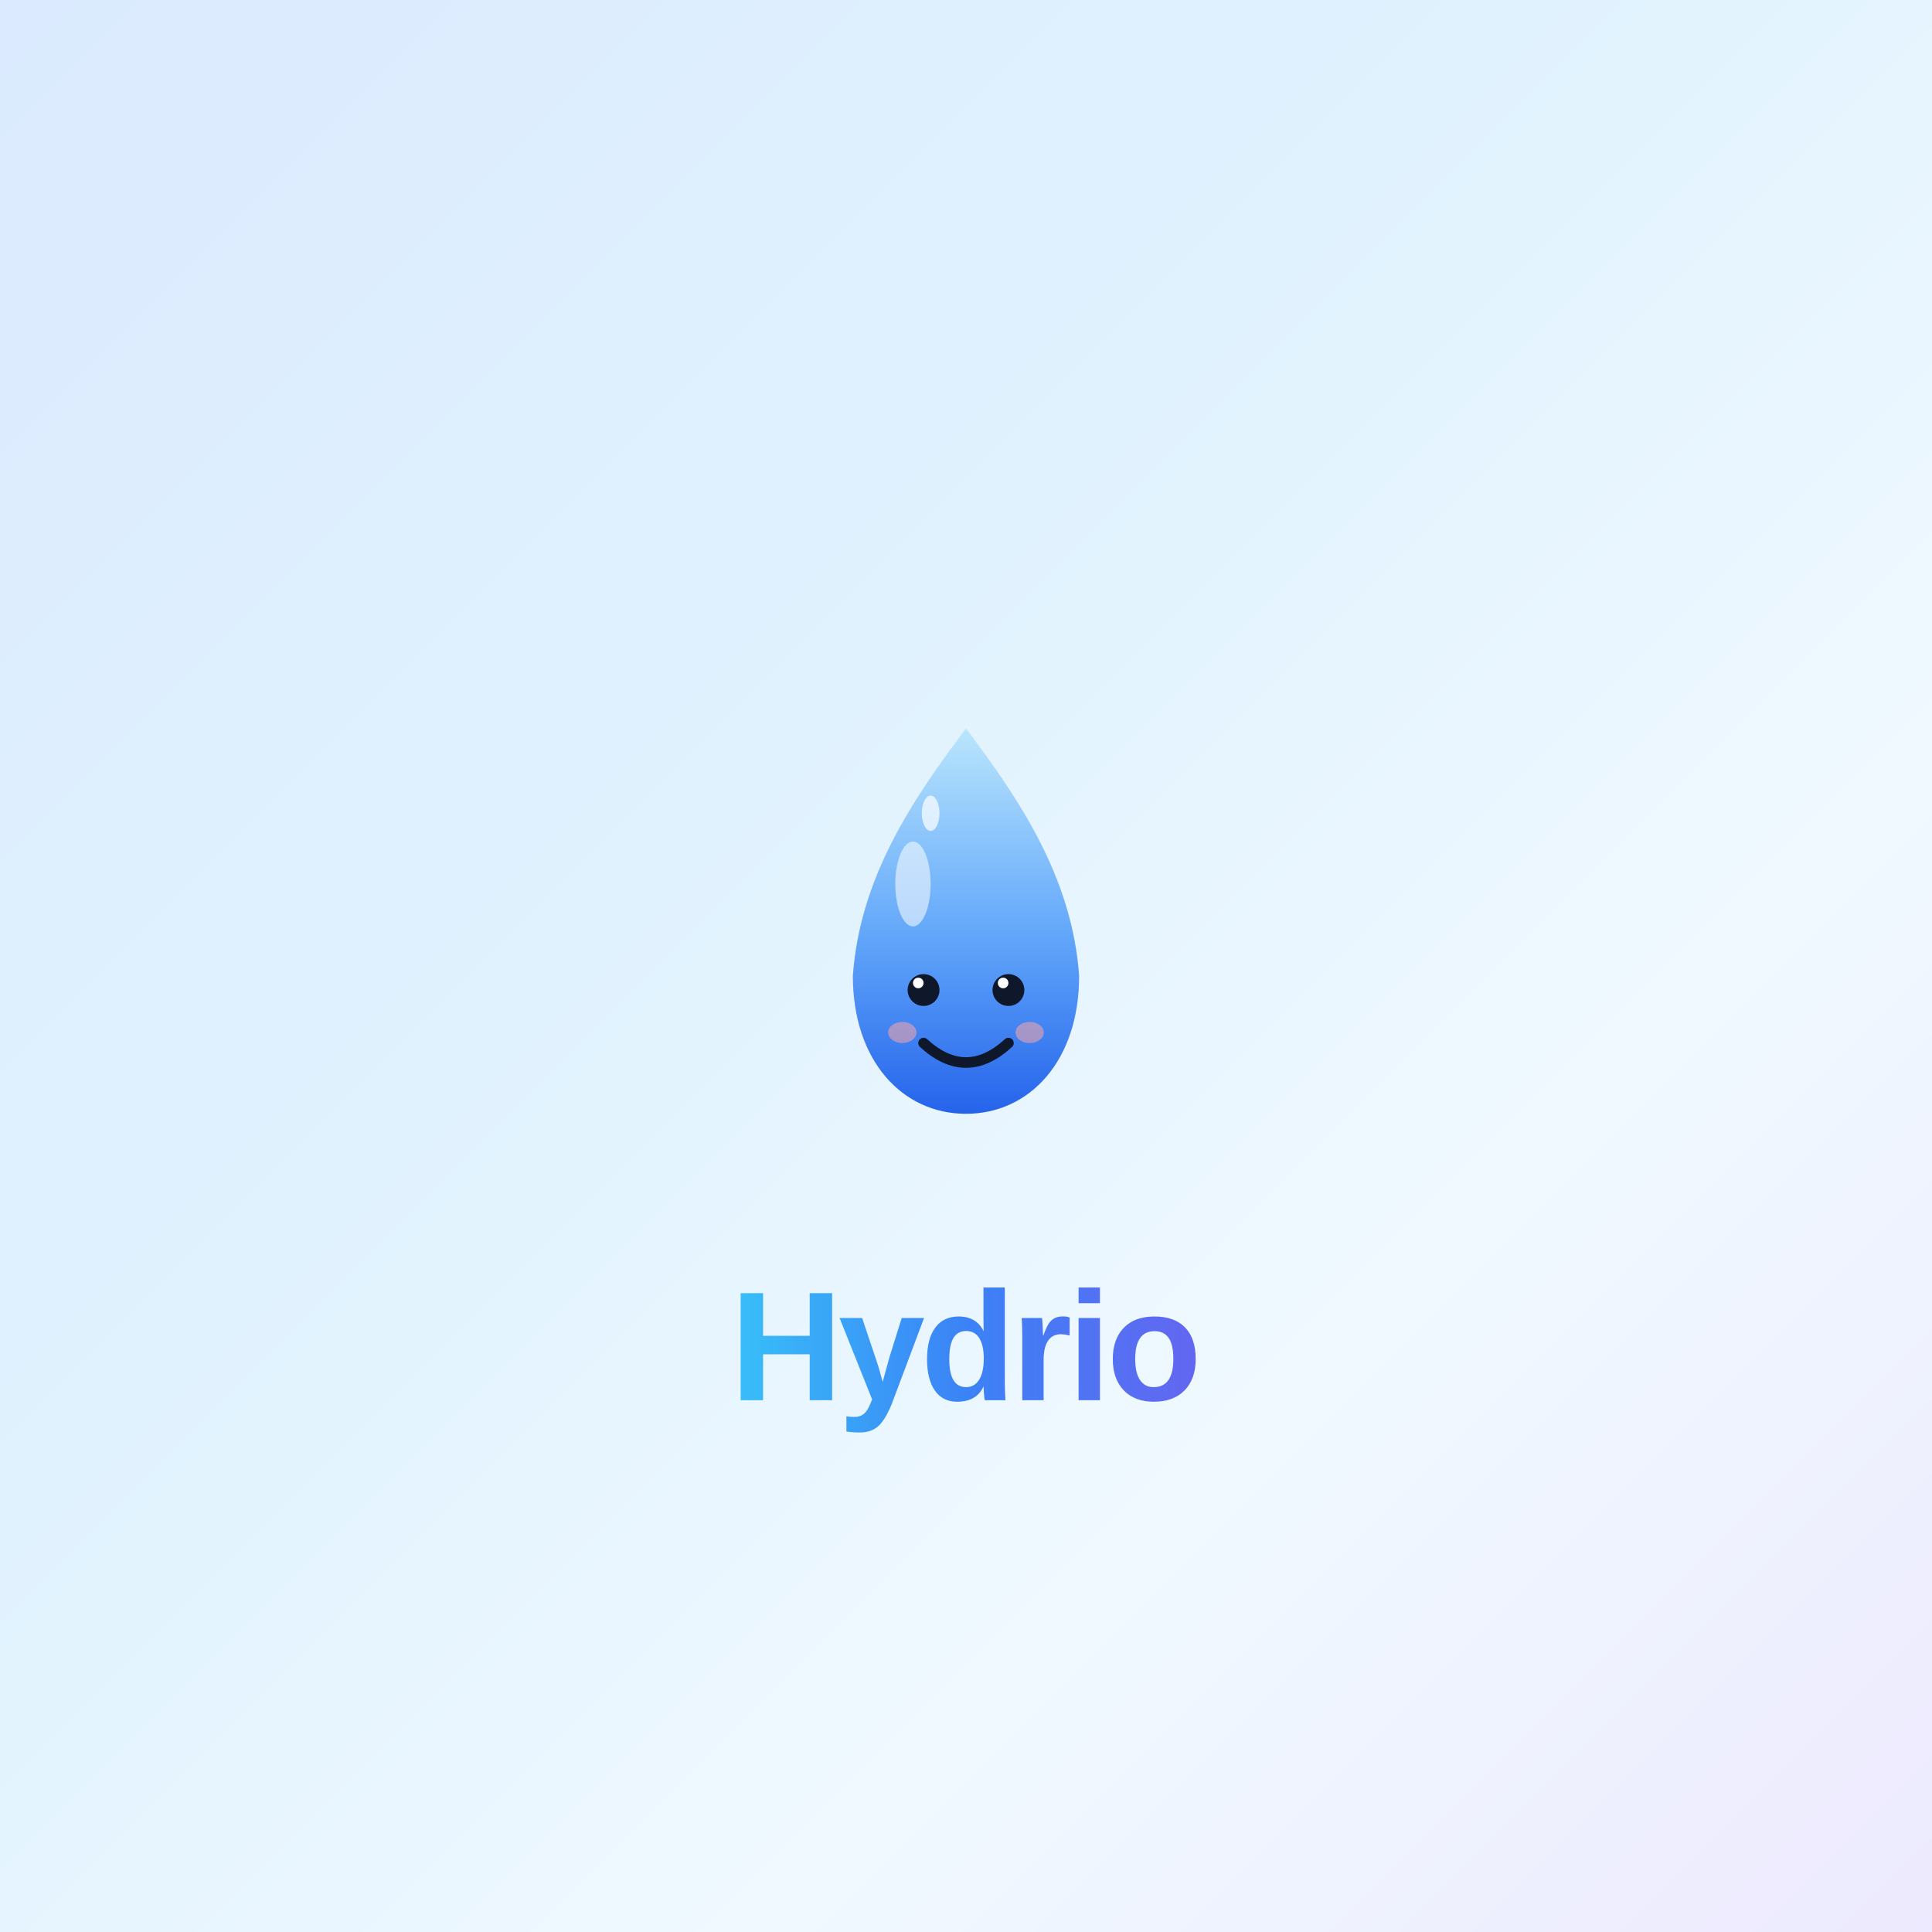
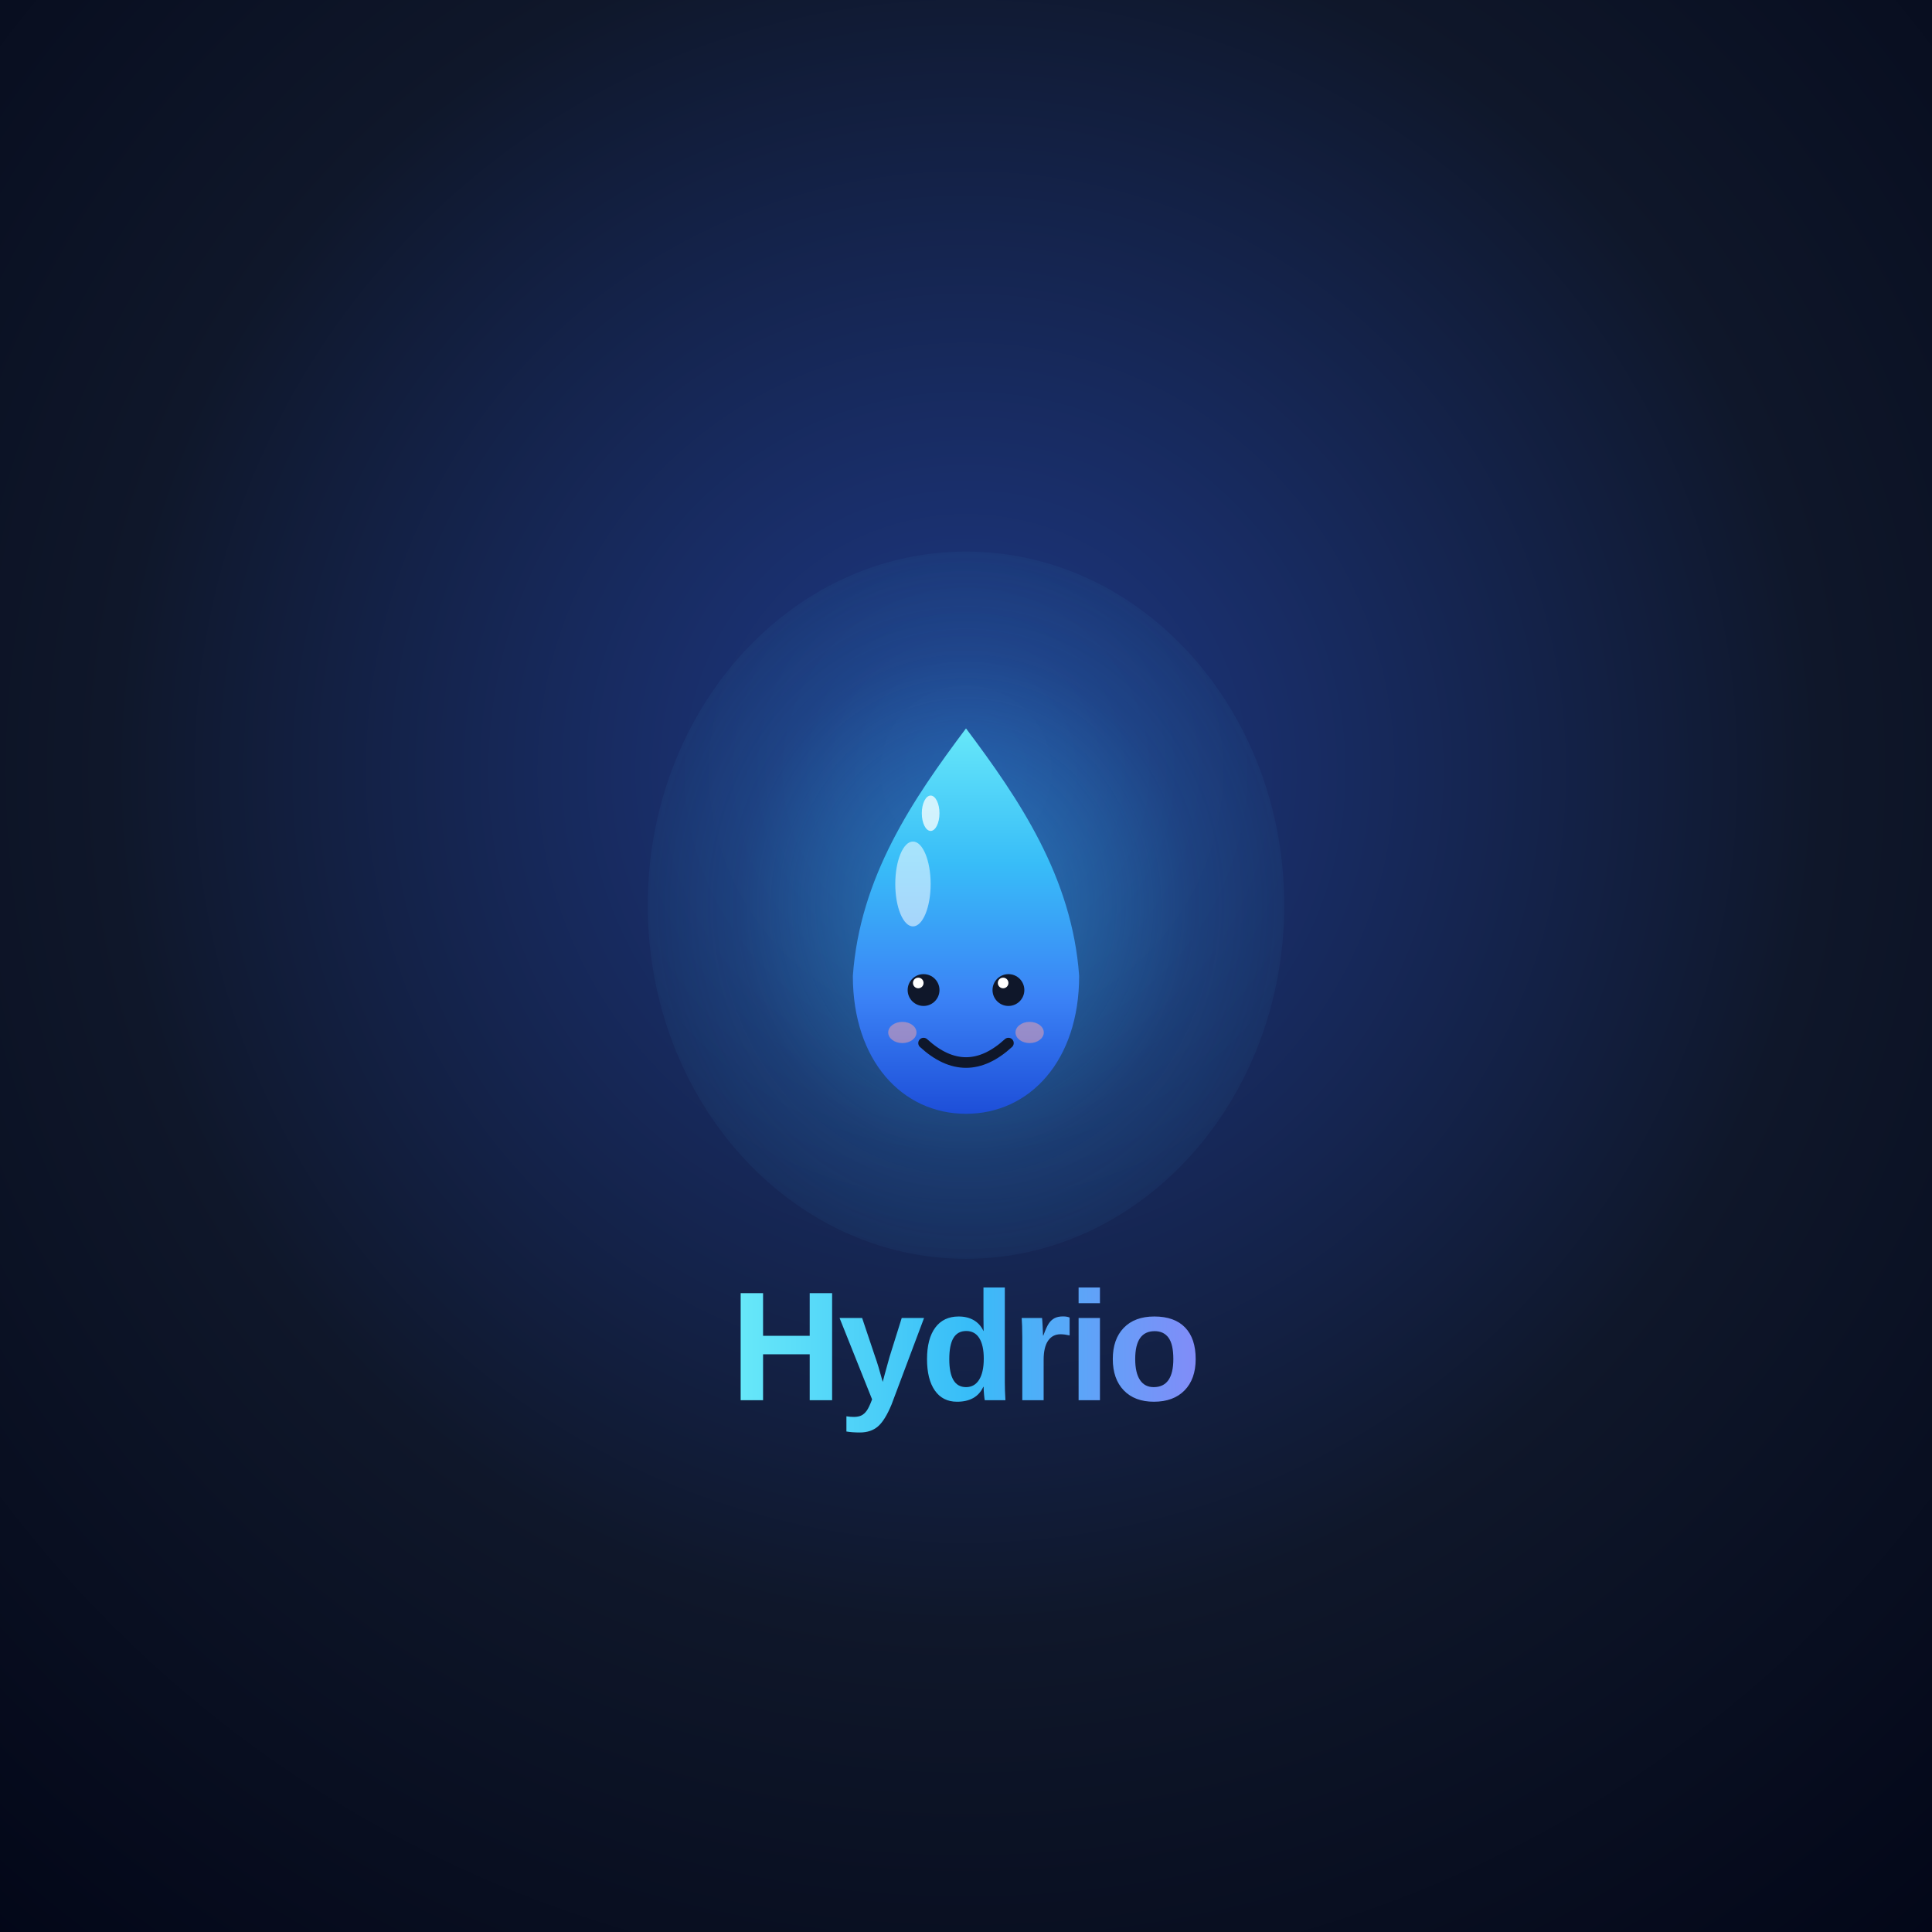
<svg xmlns="http://www.w3.org/2000/svg" width="2732" height="2732" viewBox="0 0 2732 2732">
  <defs>
-     <linearGradient id="splash-bg" x1="0%" y1="0%" x2="100%" y2="100%">
-       <stop offset="0%" stop-color="#DBEAFE" />
-       <stop offset="40%" stop-color="#E0F2FE" />
-       <stop offset="70%" stop-color="#F0F9FF" />
-       <stop offset="100%" stop-color="#EDE9FE" />
-     </linearGradient>
+     <radialGradient id="splash-bg" cx="50%" cy="40%" r="80%">
+       <stop offset="0%" stop-color="#1e3a8a" />
+       <stop offset="55%" stop-color="#0f172a" />
+       <stop offset="100%" stop-color="#020617" />
+     </radialGradient>
    <linearGradient id="mascot-body-splash" x1="0%" y1="0%" x2="0%" y2="100%">
-       <stop offset="0%" stop-color="#BAE6FD" />
-       <stop offset="55%" stop-color="#60A5FA" />
-       <stop offset="100%" stop-color="#2563EB" />
+       <stop offset="0%" stop-color="#67E8F9" />
+       <stop offset="35%" stop-color="#38BDF8" />
+       <stop offset="70%" stop-color="#3B82F6" />
+       <stop offset="100%" stop-color="#1D4ED8" />
    </linearGradient>
    <linearGradient id="text-grad" x1="0%" y1="0%" x2="100%" y2="0%">
-       <stop offset="0%" stop-color="#38BDF8" />
-       <stop offset="50%" stop-color="#3B82F6" />
-       <stop offset="100%" stop-color="#6366F1" />
+       <stop offset="0%" stop-color="#67E8F9" />
+       <stop offset="50%" stop-color="#38BDF8" />
+       <stop offset="100%" stop-color="#818CF8" />
    </linearGradient>
+     <radialGradient id="mascot-glow" cx="50%" cy="50%" r="60%">
+       <stop offset="0%" stop-color="#38BDF8" stop-opacity="0.5" />
+       <stop offset="60%" stop-color="#38BDF8" stop-opacity="0.12" />
+       <stop offset="100%" stop-color="#38BDF8" stop-opacity="0" />
+     </radialGradient>
  </defs>
  <rect width="2732" height="2732" fill="url(#splash-bg)" />
+   <ellipse cx="1366" cy="1280" rx="450" ry="500" fill="url(#mascot-glow)" />
  <g transform="translate(1116, 1000) scale(5)">
    <path d="M50 6 C35 26 20 48 18 76 C18 100 32 115 50 115 C68 115 82 100 82 76 C80 48 65 26 50 6 Z" fill="url(#mascot-body-splash)" />
    <ellipse cx="35" cy="50" rx="5" ry="12" fill="white" opacity="0.55" />
-     <ellipse cx="40" cy="30" rx="2.5" ry="5" fill="white" opacity="0.7" />
-     <ellipse cx="32" cy="92" rx="4" ry="3" fill="#FCA5A5" opacity="0.55" />
-     <ellipse cx="68" cy="92" rx="4" ry="3" fill="#FCA5A5" opacity="0.55" />
+     <ellipse cx="40" cy="30" rx="2.5" ry="5" fill="white" opacity="0.75" />
+     <ellipse cx="32" cy="92" rx="4" ry="3" fill="#FCA5A5" opacity="0.5" />
+     <ellipse cx="68" cy="92" rx="4" ry="3" fill="#FCA5A5" opacity="0.5" />
    <circle cx="38" cy="80" r="4.5" fill="#0F172A" />
    <circle cx="62" cy="80" r="4.5" fill="#0F172A" />
    <circle cx="36.5" cy="78" r="1.5" fill="white" />
    <circle cx="60.5" cy="78" r="1.5" fill="white" />
    <path d="M38 95 Q50 106 62 95" stroke="#0F172A" stroke-width="3" stroke-linecap="round" fill="none" />
  </g>
  <text x="1366" y="1980" text-anchor="middle" font-family="-apple-system, BlinkMacSystemFont, Segoe UI, Arial, sans-serif" font-size="220" font-weight="900" fill="url(#text-grad)" letter-spacing="-6">
    Hydrio
  </text>
</svg>
